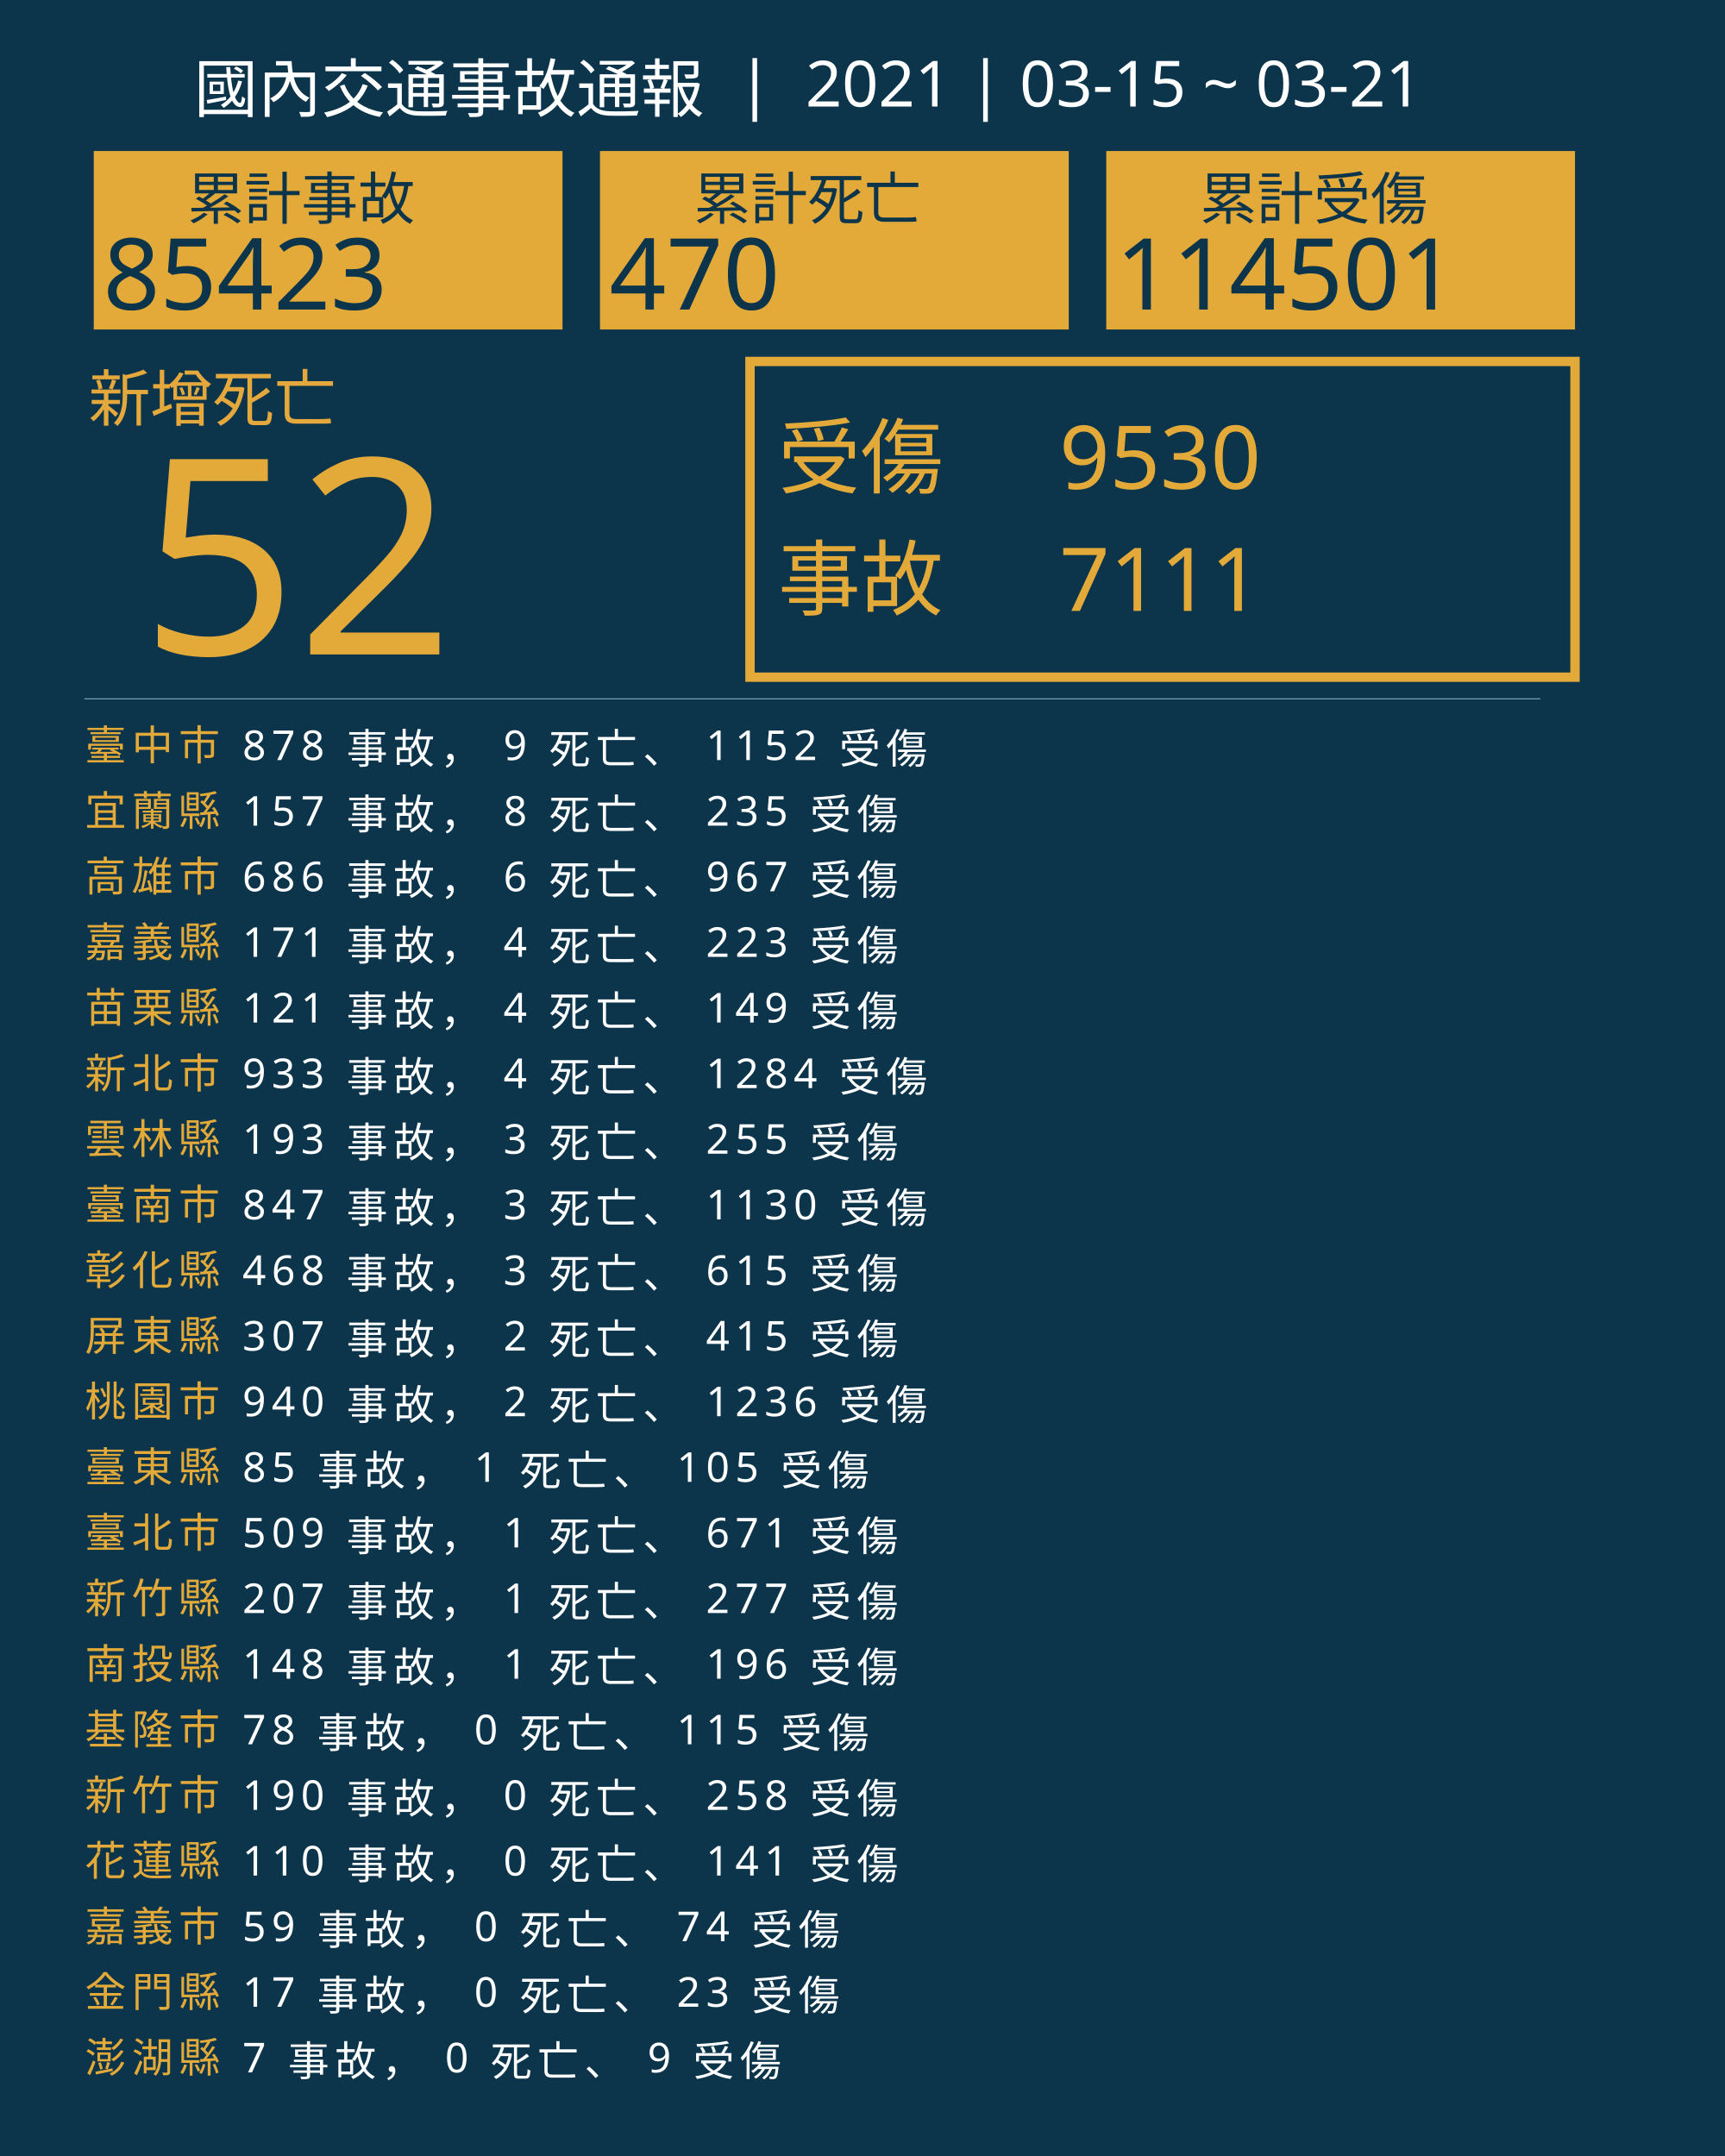
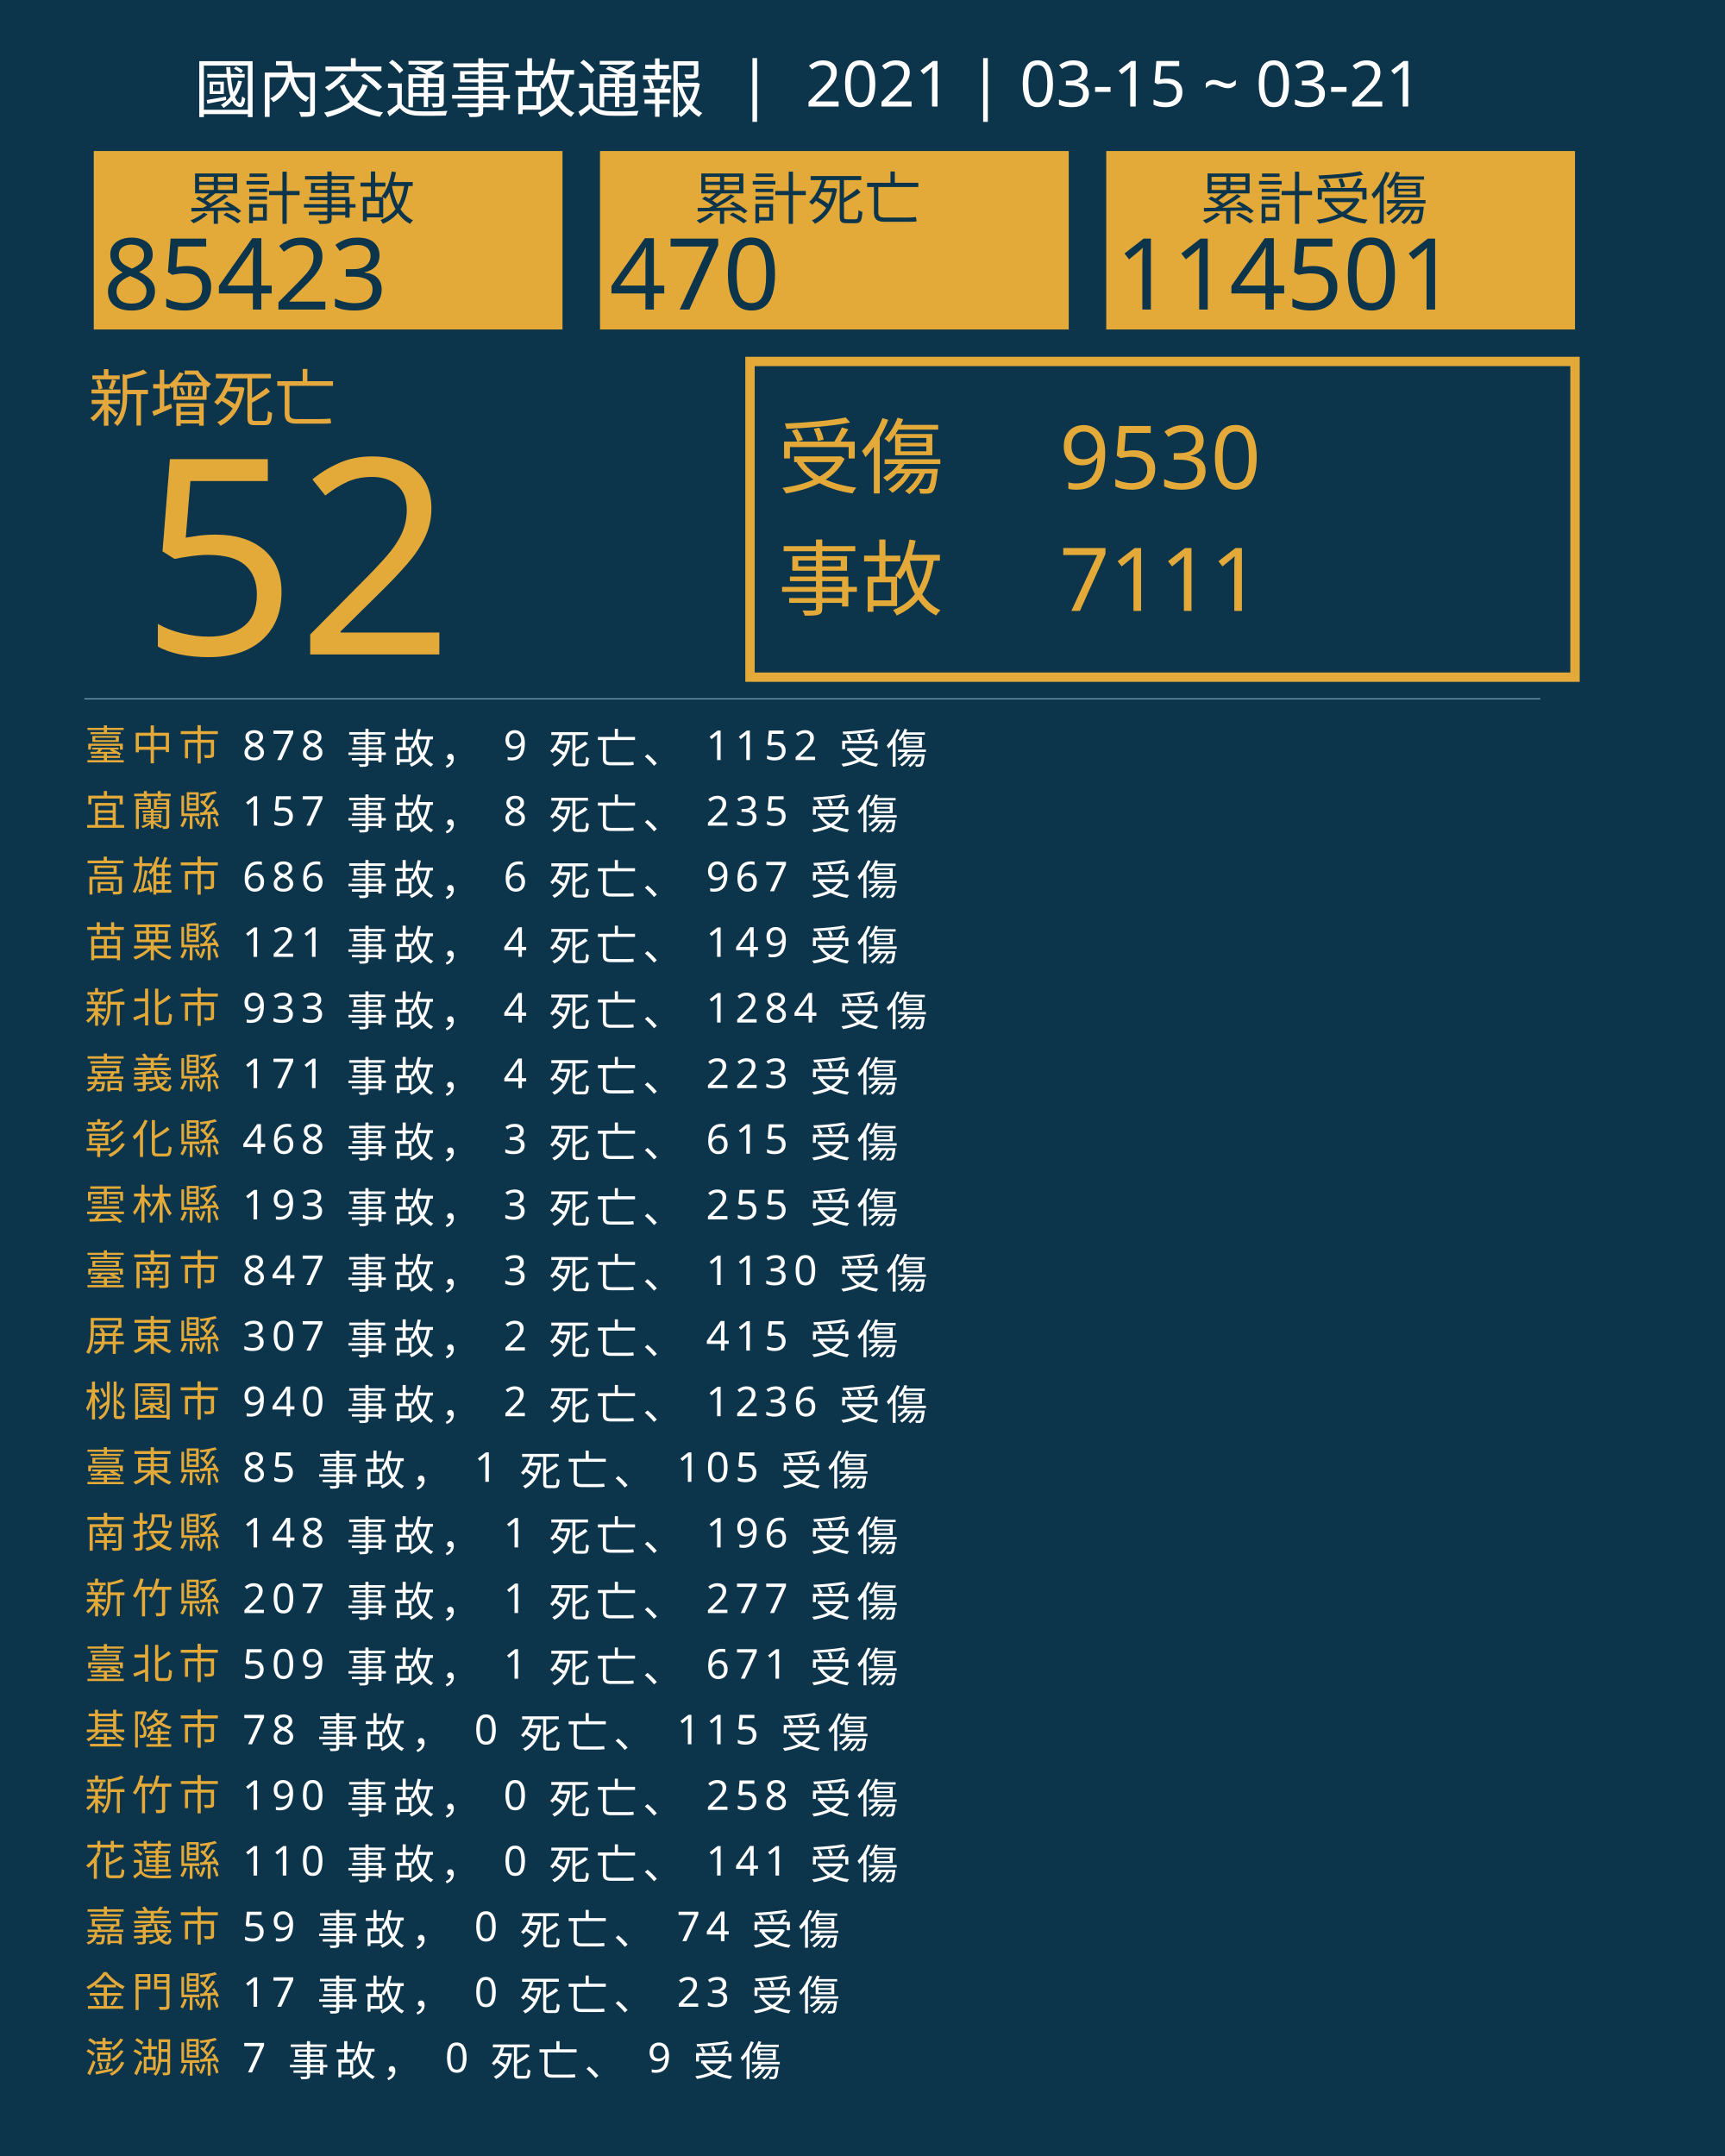
<svg xmlns="http://www.w3.org/2000/svg" version="1.1" id="圖層_1" x="0px" y="0px" viewBox="0 0 1840 2300" style="enable-background:new 0 0 1840 2300;" xml:space="preserve">
  <style type="text/css">
	.st0{fill:#0C354B;}
	.st1{fill:#E5A83D;}
	.st2{font-family:'NotoSansCJKtc-Bold-B5pc-H';}
	.st3{font-size:66px;}
	.st4{fill:#E3AA39;}
	.st5{font-family:'Arial-BoldMT';}
	.st6{font-size:291.776px;}
	.st7{fill:none;stroke:#E3AA39;stroke-miterlimit:10;stroke-width:10;}
	.st8{font-family:'NotoSansCJKtc-Light-B5pc-H';}
	.st9{font-size:88px;}
	.st10{font-family:'NotoSansCJKtc-Medium-B5pc-H';}
	.st11{font-size:94px;}
	.st12{fill:none;stroke:#8AAFC1;stroke-miterlimit:10;}
	.st13{font-size:60.649px;}
	.st14{font-size:106px;}
	.st15{fill:none;}
	.st16{font-size:44px;}
	.st17{letter-spacing:6;}
	.st18{fill:#FFFFFF;}
	.st19{letter-spacing:1;}
	.st20{font-size:68px;}
</style>
  <rect class="st0" width="1840" height="2300" />
  <text transform="matrix(1 0 0 1 94.5001 449.017)" class="st1 st2 st3">新增死亡</text>
  <g>
    <text transform="matrix(1 0 0 1 150 698.1412)" class="st4 st5 st6">52</text>
  </g>
  <g>
    <rect x="800" y="385.6" class="st7" width="880" height="336.8" />
    <g>
      <text transform="matrix(1 0 0 1 830 519.593)" class="st4 st8 st9">受傷</text>
      <text transform="matrix(1 0 0 1 1130 521.5084)" class="st4 st10 st11">9530</text>
      <text transform="matrix(1 0 0 1 1130 651.7274)" class="st4 st10 st11">7111</text>
      <text transform="matrix(1 0 0 1 830 649.4965)" class="st4 st8 st9">事故</text>
    </g>
  </g>
  <line class="st12" x1="90" y1="745.5" x2="1643" y2="745.5" />
  <g>
    <g>
      <rect x="100" y="161.1" class="st4" width="500" height="190.4" />
      <g>
        <text transform="matrix(1 0 0 1 200 233.9079)" class="st0 st10 st13">累計事故</text>
        <g>
          <text transform="matrix(1 0 0 1 110 330.2121)" class="st0 st5 st14">85423</text>
        </g>
      </g>
    </g>
    <g>
      <rect x="640" y="161.1" class="st4" width="500" height="190.4" />
      <g>
        <text transform="matrix(1 0 0 1 740 233.908)" class="st0 st10 st13">累計死亡</text>
        <g>
          <text transform="matrix(1 0 0 1 650 330.2122)" class="st0 st5 st14">470</text>
        </g>
      </g>
    </g>
    <g>
      <rect x="1180" y="161.1" class="st4" width="500" height="190.4" />
      <g>
        <text transform="matrix(1 0 0 1 1280 233.908)" class="st0 st10 st13">累計受傷</text>
        <g>
          <text transform="matrix(1 0 0 1 1190 330.2122)" class="st0 st5 st14">114501</text>
        </g>
      </g>
    </g>
  </g>
  <rect x="90.6" y="772.1" class="st15" width="1141.8" height="314.8" />
  <text transform="matrix(1 0 0 1 90.5591 810.7965)">
    <tspan x="0" y="0" class="st4 st10 st16 st17">臺中市</tspan>
    <tspan x="150.6" y="0" class="st18 st10 st16 st17"> 878 事故， 9 死亡、 1152 受傷</tspan>
    <tspan x="0" y="70" class="st4 st10 st16 st17">宜蘭縣</tspan>
    <tspan x="150.6" y="70" class="st18 st10 st16 st17"> 157 事故， 8 死亡、 235 受傷</tspan>
    <tspan x="0" y="140" class="st4 st10 st16 st17">高雄市</tspan>
    <tspan x="150.6" y="140" class="st18 st10 st16 st17"> 686 事故， 6 死亡、 967 受傷</tspan>
-     <tspan x="0" y="210" class="st4 st10 st16 st17">嘉義縣</tspan>
-     <tspan x="150.6" y="210" class="st18 st10 st16 st17"> 171 事故， 4 死亡、 223 受傷</tspan>
-     <tspan x="0" y="280" class="st4 st10 st16 st17">苗栗縣</tspan>
-     <tspan x="150.6" y="280" class="st18 st10 st16 st17"> 121 事故， 4 死亡、 149 受傷</tspan>
-     <tspan x="0" y="350" class="st4 st10 st16 st17">新北市</tspan>
-     <tspan x="150.6" y="350" class="st18 st10 st16 st17"> 933 事故， 4 死亡、 1284 受傷</tspan>
-     <tspan x="0" y="420" class="st4 st10 st16 st17">雲林縣</tspan>
-     <tspan x="150.6" y="420" class="st18 st10 st16 st17"> 193 事故， 3 死亡、 255 受傷</tspan>
-     <tspan x="0" y="490" class="st4 st10 st16 st17">臺南市</tspan>
-     <tspan x="150.6" y="490" class="st18 st10 st16 st17"> 847 事故， 3 死亡、 1130 受傷</tspan>
-     <tspan x="0" y="560" class="st4 st10 st16 st17">彰化縣</tspan>
-     <tspan x="150.6" y="560" class="st18 st10 st16 st17"> 468 事故， 3 死亡、 615 受傷</tspan>
+     <tspan x="0" y="210" class="st4 st10 st16 st17">苗栗縣</tspan>
+     <tspan x="150.6" y="210" class="st18 st10 st16 st17"> 121 事故， 4 死亡、 149 受傷</tspan>
+     <tspan x="0" y="280" class="st4 st10 st16 st17">新北市</tspan>
+     <tspan x="150.6" y="280" class="st18 st10 st16 st17"> 933 事故， 4 死亡、 1284 受傷</tspan>
+     <tspan x="0" y="350" class="st4 st10 st16 st17">嘉義縣</tspan>
+     <tspan x="150.6" y="350" class="st18 st10 st16 st17"> 171 事故， 4 死亡、 223 受傷</tspan>
+     <tspan x="0" y="420" class="st4 st10 st16 st17">彰化縣</tspan>
+     <tspan x="150.6" y="420" class="st18 st10 st16 st17"> 468 事故， 3 死亡、 615 受傷</tspan>
+     <tspan x="0" y="490" class="st4 st10 st16 st17">雲林縣</tspan>
+     <tspan x="150.6" y="490" class="st18 st10 st16 st17"> 193 事故， 3 死亡、 255 受傷</tspan>
+     <tspan x="0" y="560" class="st4 st10 st16 st17">臺南市</tspan>
+     <tspan x="150.6" y="560" class="st18 st10 st16 st17"> 847 事故， 3 死亡、 1130 受傷</tspan>
    <tspan x="0" y="630" class="st4 st10 st16 st17">屏東縣</tspan>
    <tspan x="150.6" y="630" class="st18 st10 st16 st17"> 307 事故， 2 死亡、 415 受傷</tspan>
    <tspan x="0" y="700" class="st4 st10 st16 st17">桃園市</tspan>
    <tspan x="150.6" y="700" class="st18 st10 st16 st17"> 940 事故， 2 死亡、 1236 受傷</tspan>
    <tspan x="0" y="770" class="st4 st10 st16 st17">臺東縣</tspan>
    <tspan x="150.6" y="770" class="st18 st10 st16 st17"> 85 事故， 1 死亡、 105 受傷</tspan>
-     <tspan x="0" y="840" class="st4 st10 st16 st17">臺北市</tspan>
-     <tspan x="150.6" y="840" class="st18 st10 st16 st17"> 509 事故， 1 死亡、 671 受傷</tspan>
+     <tspan x="0" y="840" class="st4 st10 st16 st17">南投縣</tspan>
+     <tspan x="150.6" y="840" class="st18 st10 st16 st17"> 148 事故， 1 死亡、 196 受傷</tspan>
    <tspan x="0" y="910" class="st4 st10 st16 st17">新竹縣</tspan>
    <tspan x="150.6" y="910" class="st18 st10 st16 st17"> 207 事故， 1 死亡、 277 受傷</tspan>
-     <tspan x="0" y="980" class="st4 st10 st16 st17">南投縣</tspan>
-     <tspan x="150.6" y="980" class="st18 st10 st16 st17"> 148 事故， 1 死亡、 196 受傷</tspan>
+     <tspan x="0" y="980" class="st4 st10 st16 st17">臺北市</tspan>
+     <tspan x="150.6" y="980" class="st18 st10 st16 st17"> 509 事故， 1 死亡、 671 受傷</tspan>
    <tspan x="0" y="1050" class="st4 st10 st16 st17">基隆市</tspan>
    <tspan x="150.6" y="1050" class="st18 st10 st16 st17"> 78 事故， 0 死亡、 115 受傷</tspan>
    <tspan x="0" y="1120" class="st4 st10 st16 st17">新竹市</tspan>
    <tspan x="150.6" y="1120" class="st18 st10 st16 st17"> 190 事故， 0 死亡、 258 受傷</tspan>
    <tspan x="0" y="1190" class="st4 st10 st16 st17">花蓮縣</tspan>
    <tspan x="150.6" y="1190" class="st18 st10 st16 st17"> 110 事故， 0 死亡、 141 受傷</tspan>
    <tspan x="0" y="1260" class="st4 st10 st16 st17">嘉義市</tspan>
    <tspan x="150.6" y="1260" class="st18 st10 st16 st17"> 59 事故， 0 死亡、 74 受傷</tspan>
    <tspan x="0" y="1330" class="st4 st10 st16 st17">金門縣</tspan>
    <tspan x="150.6" y="1330" class="st18 st10 st16 st17"> 17 事故， 0 死亡、 23 受傷</tspan>
    <tspan x="0" y="1400" class="st4 st10 st16 st17">澎湖縣</tspan>
    <tspan x="150.6" y="1400" class="st18 st10 st16 st17"> 7 事故， 0 死亡、 9 受傷</tspan>
  </text>
  <text transform="matrix(1 0 0 1 207 119.2712)" class="st18 st8 st20">國內交通事故通報  |  2021 | 03-15 ~ 03-21</text>
</svg>
